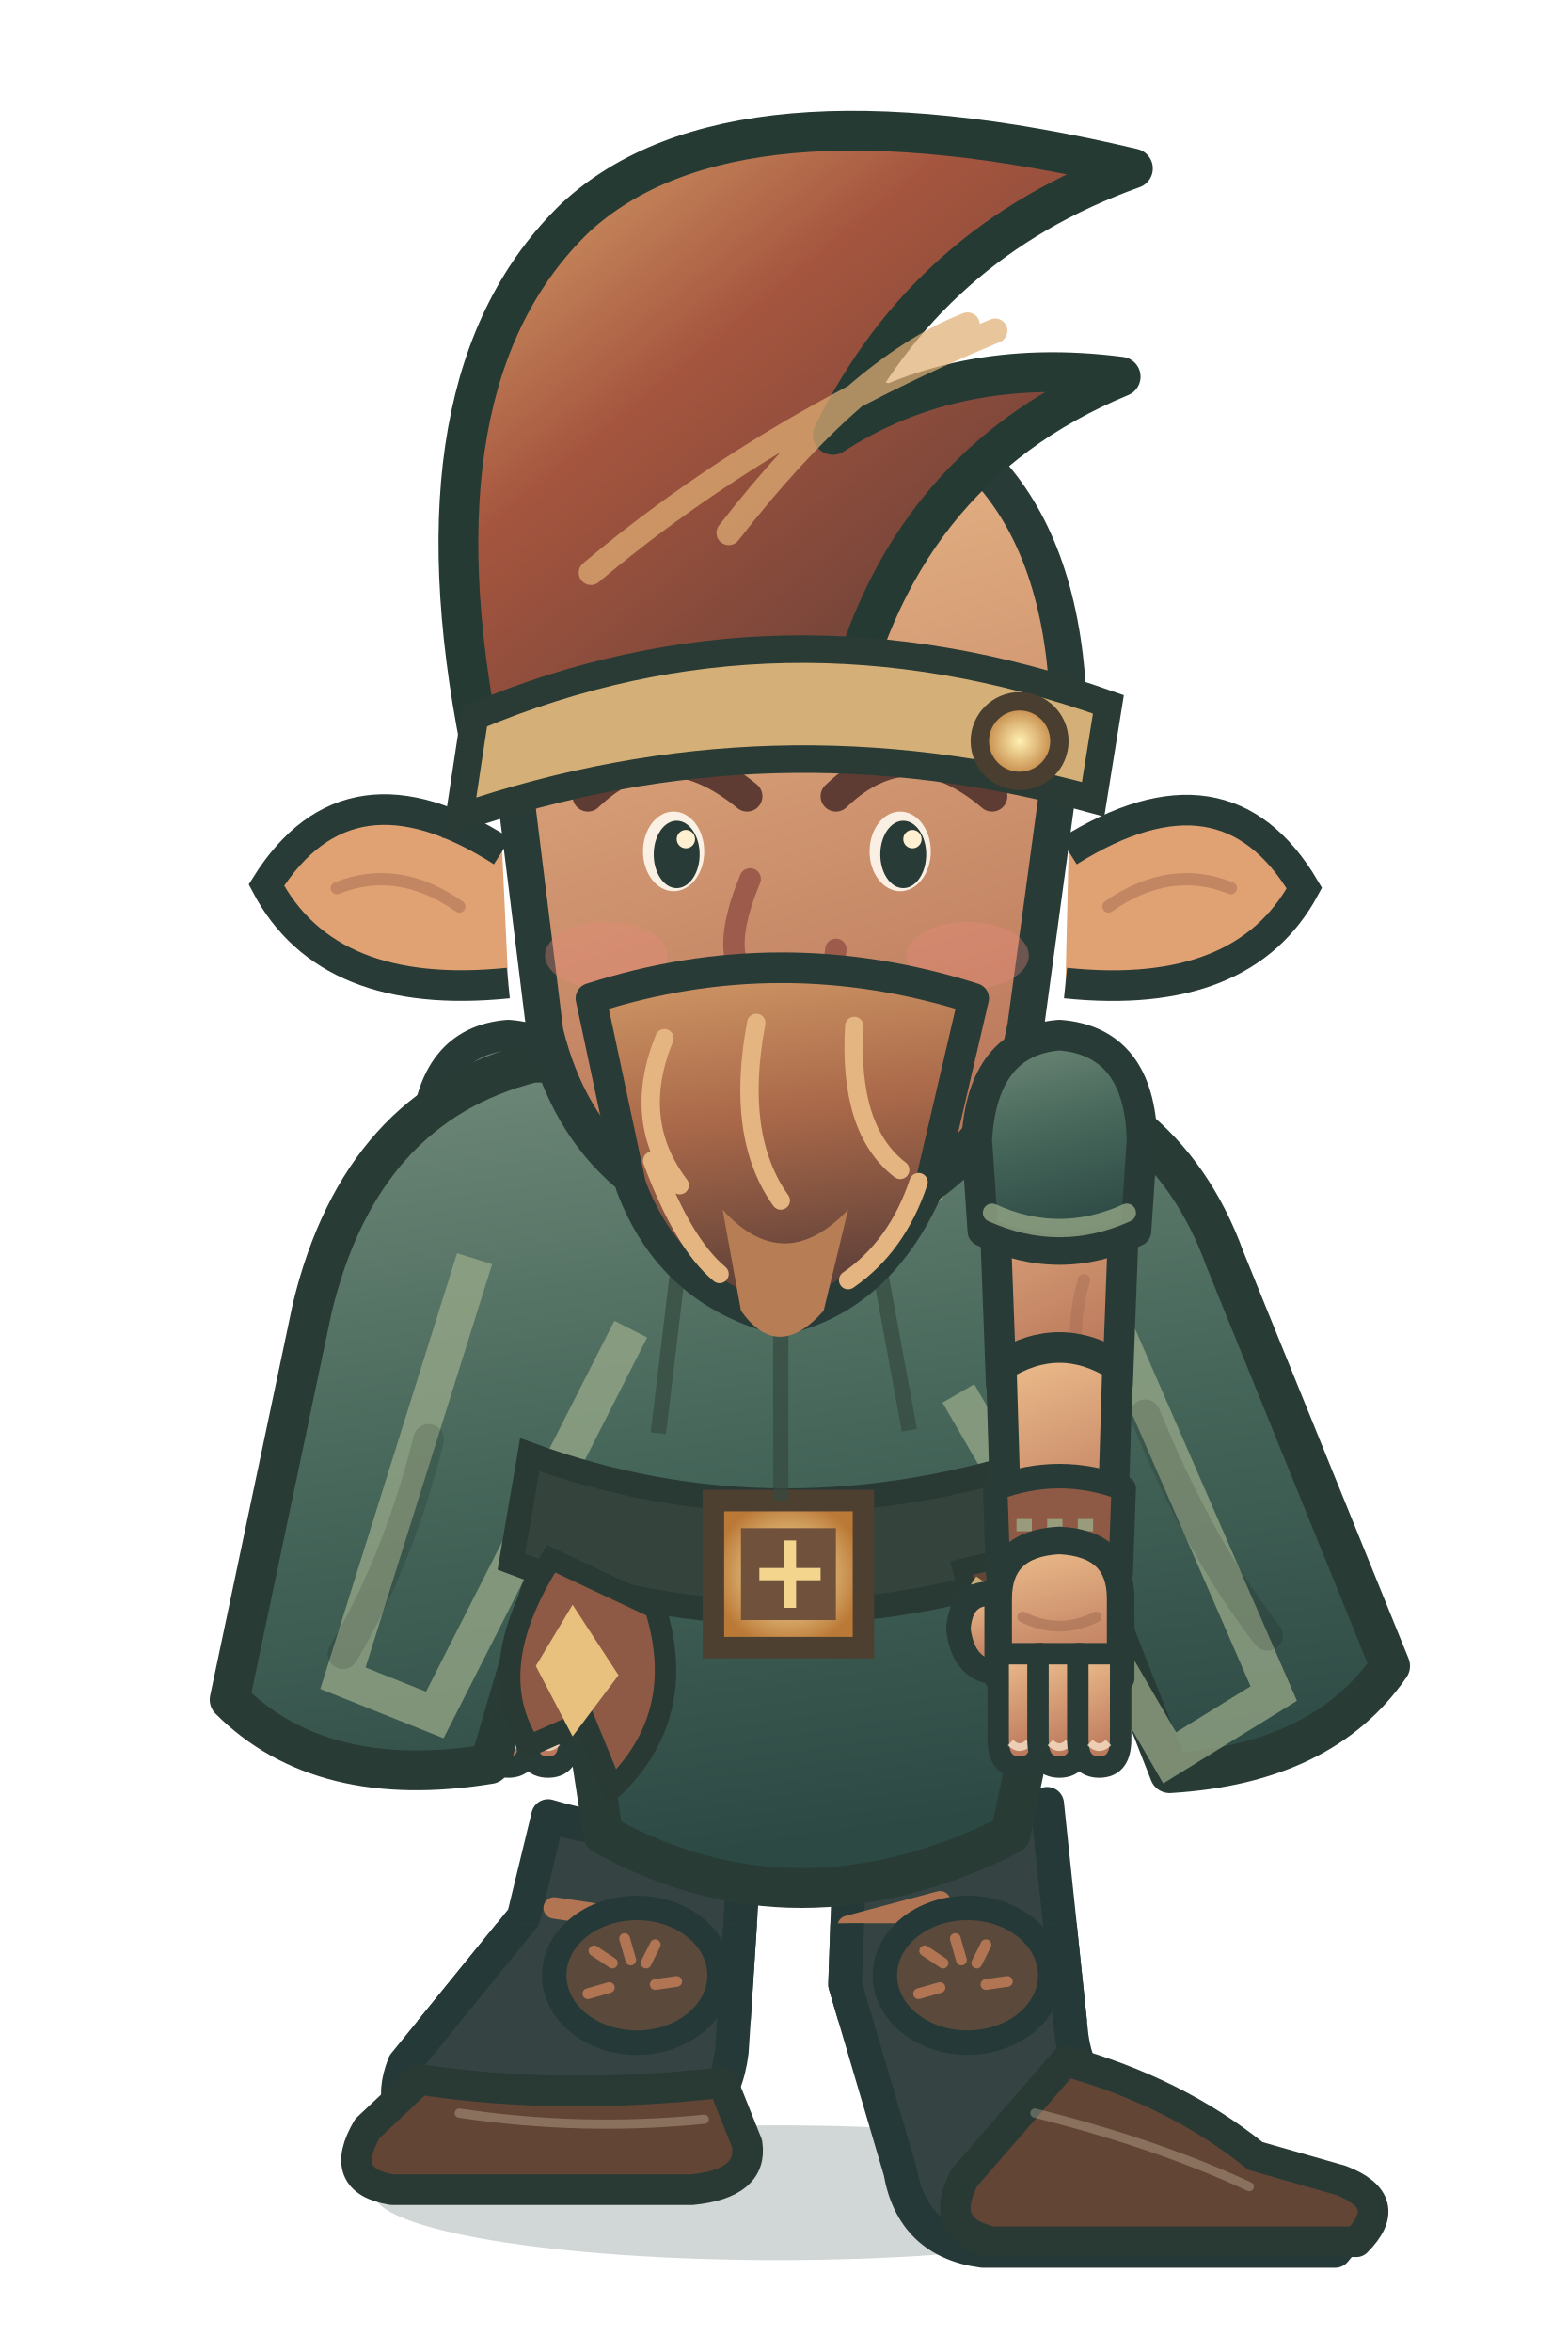
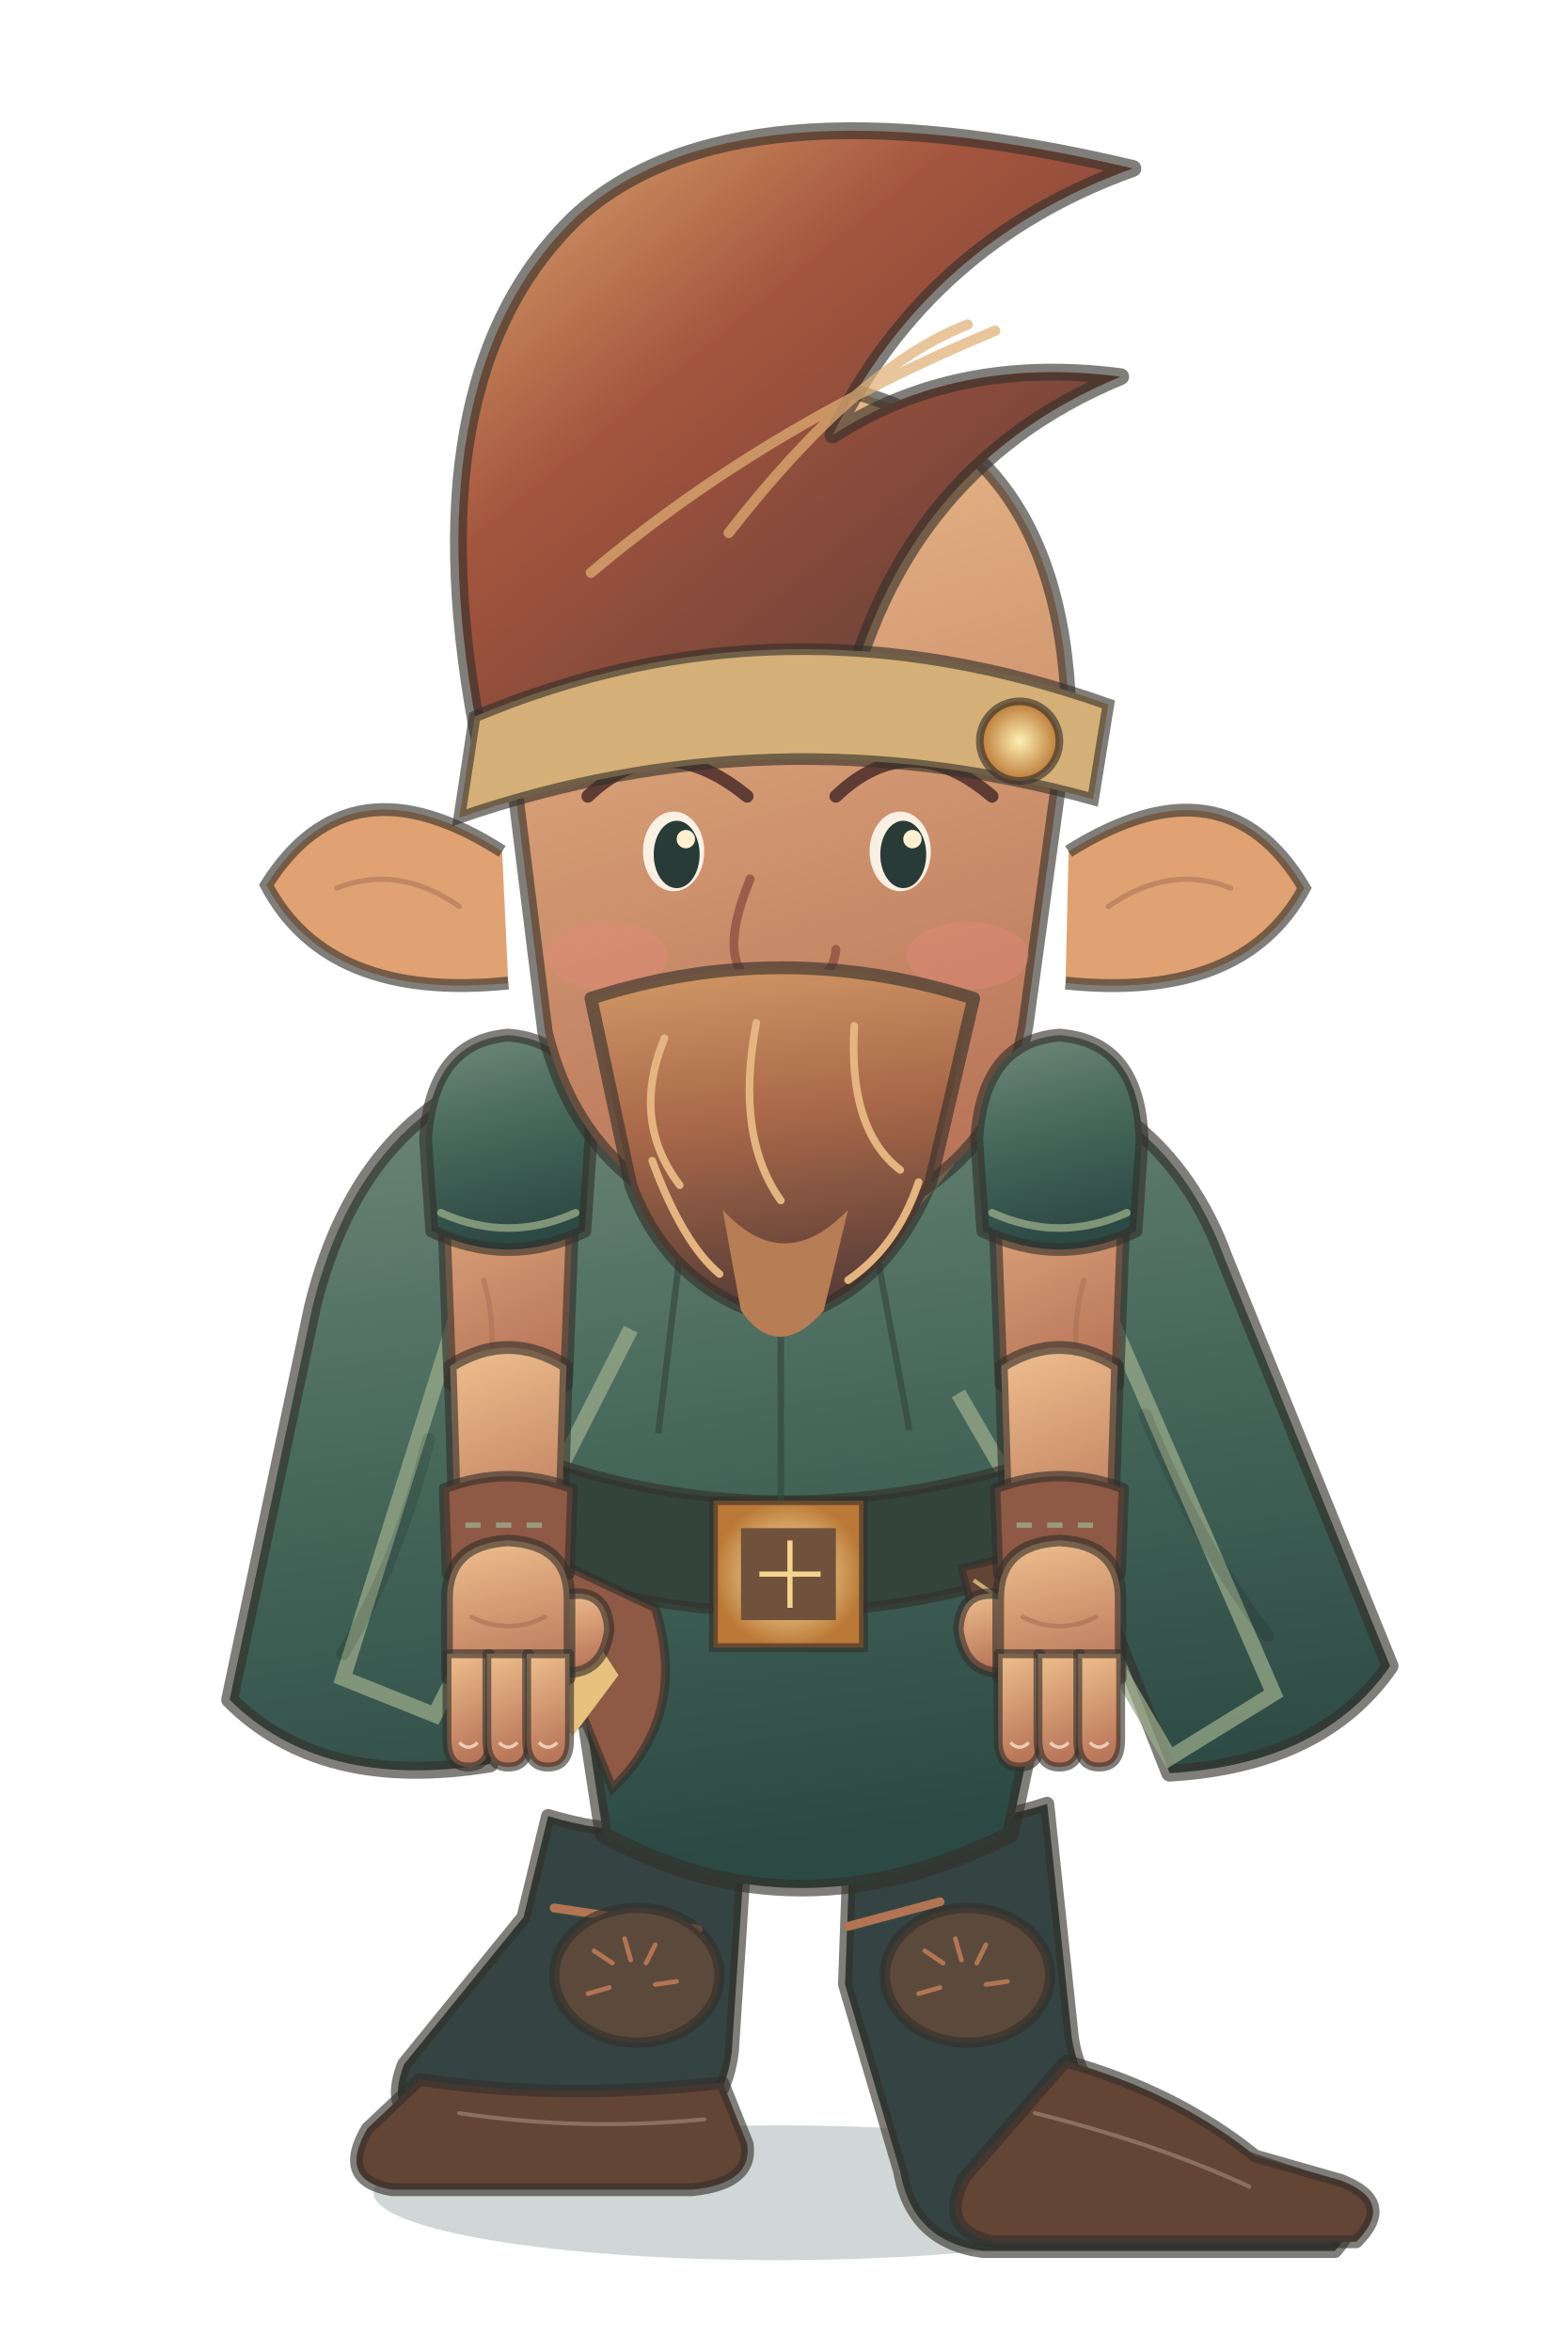
<svg xmlns="http://www.w3.org/2000/svg" width="512" height="768" viewBox="0 0 512 768">
  <defs>
    <linearGradient id="hat" x2=".9" y2="1">
      <stop stop-color="#ddaa70" />
      <stop offset=".38" stop-color="#a5553e" />
      <stop offset="1" stop-color="#573a37" />
    </linearGradient>
    <linearGradient id="coat" x2=".2" y2="1">
      <stop stop-color="#718a7a" />
      <stop offset=".5" stop-color="#47685b" />
      <stop offset="1" stop-color="#2d4944" />
    </linearGradient>
    <linearGradient id="skin" x2=".2" y2="1">
      <stop stop-color="#efc08e" />
      <stop offset="1" stop-color="#b9765a" />
    </linearGradient>
    <linearGradient id="beard" x2=".15" y2="1">
      <stop stop-color="#d29a67" />
      <stop offset=".48" stop-color="#a96849" />
      <stop offset="1" stop-color="#593d37" />
    </linearGradient>
    <radialGradient id="buckle">
      <stop stop-color="#fff0b3" />
      <stop offset="1" stop-color="#bb7937" />
    </radialGradient>
-     <clipPath id="thighCut">
-       <rect x="0" y="0" width="512" height="660" />
-     </clipPath>
-     <clipPath id="shinCut">
-       <rect x="0" y="628" width="512" height="200" />
-     </clipPath>
  </defs>
  <ellipse cx="254" cy="716" rx="132" ry="22" fill="#183531" opacity=".2" />
-   <g id="legL_up" clip-path="url(#thighCut)">
-     <path d="M179 593q33 10 65 0l-5 77q-3 24-25 28l-72-4q-17-2-10-20l39-48z" fill="#354442" stroke="#253a38" stroke-width="11" stroke-linejoin="round" />
-     <path d="m181 623 47 7" fill="none" stroke="#b27553" stroke-width="7" stroke-linecap="round" />
+   <g id="legL">
+     <path d="M179 593q33 10 65 0l-5 77q-3 24-25 28l-72-4q-17-2-10-20l39-48z" fill="#354442" stroke="#33302a" stroke-opacity=".62" stroke-width="4.6" stroke-linejoin="round" />
+     <path d="m181 623 47 7" fill="none" stroke="#b27553" stroke-width="2.9" stroke-linecap="round" />
+     <path d="M137 679q46 7 99 1l8 20q2 13-18 15h-98q-18-3-8-20z" fill="#634536" stroke="#33302a" stroke-opacity=".62" stroke-width="4.2" stroke-linejoin="round" />
+     <path d="M150 690q40 6 80 2" fill="none" stroke="#fff3d6" stroke-width="1.3" opacity=".25" stroke-linecap="round" />
+     <ellipse cx="208" cy="645" rx="27" ry="22" fill="#5b4a3c" stroke="#33302a" stroke-opacity=".62" stroke-width="3.4" />
+     <path d="M194 637 l6 4m4-8 2 7m8-5-3 6m-19 10 7-2m22-2-7 1" stroke="#b27553" stroke-width="1.5" stroke-linecap="round" />
  </g>
-   <g id="legL_low">
-     <g clip-path="url(#shinCut)">
-       <path d="M179 593q33 10 65 0l-5 77q-3 24-25 28l-72-4q-17-2-10-20l39-48z" fill="#354442" stroke="#253a38" stroke-width="11" stroke-linejoin="round" />
-     </g>
-     <path d="M137 679q46 7 99 1l8 20q2 13-18 15h-98q-18-3-8-20z" fill="#634536" stroke="#293a35" stroke-width="10" stroke-linejoin="round" />
-     <path d="M150 690q40 6 80 2" fill="none" stroke="#fff3d6" stroke-width="3" opacity=".25" stroke-linecap="round" />
-     <ellipse cx="208" cy="645" rx="27" ry="22" fill="#5b4a3c" stroke="#253a38" stroke-width="8" />
-     <path d="M194 637 l6 4m4-8 2 7m8-5-3 6m-19 10 7-2m22-2-7 1" stroke="#b27553" stroke-width="3.5" stroke-linecap="round" />
-   </g>
-   <g id="legR_up" clip-path="url(#thighCut)">
-     <path d="M278 591q34 8 64-2l8 76q3 22 25 29l57 19q17 7 4 22H321q-23-3-27-26l-18-61z" fill="#354442" stroke="#253a38" stroke-width="11" stroke-linejoin="round" />
-     <path d="m307 621-30 8" fill="none" stroke="#b27553" stroke-width="7" stroke-linecap="round" />
-   </g>
-   <g id="legR_low">
-     <g clip-path="url(#shinCut)">
-       <path d="M278 591q34 8 64-2l8 76q3 22 25 29l57 19q17 7 4 22H321q-23-3-27-26l-18-61z" fill="#354442" stroke="#253a38" stroke-width="11" stroke-linejoin="round" />
-     </g>
-     <path d="M348 673q36 10 62 31l28 8q18 7 5 20H324q-18-4-9-21z" fill="#634536" stroke="#293a35" stroke-width="10" stroke-linejoin="round" />
-     <path d="M338 690q40 10 70 24" fill="none" stroke="#fff3d6" stroke-width="3" opacity=".25" stroke-linecap="round" />
-     <ellipse cx="316" cy="645" rx="27" ry="22" fill="#5b4a3c" stroke="#253a38" stroke-width="8" />
-     <path d="M302 637 l6 4m4-8 2 7m8-5-3 6m-19 10 7-2m22-2-7 1" stroke="#b27553" stroke-width="3.5" stroke-linecap="round" />
-   </g>
-   <g id="armL_up">
-     <path d="M144 372 Q144 352 166 352 Q188 352 188 372 L185 452 Q166 466 147 452 Z" fill="url(#skin)" stroke="#293b37" stroke-width="10" stroke-linejoin="round" />
-     <path d="M139 372 Q141 340 166 338 Q192 340 193 372 L191 402 Q166 414 141 402 Z" fill="url(#coat)" stroke="#293b37" stroke-width="10" stroke-linejoin="round" />
-     <path d="M144 396 Q166 406 188 396" fill="none" stroke="#9bac8a" stroke-width="6" stroke-linecap="round" opacity=".75" />
-     <path d="M158 418 q4 14 2 28" fill="none" stroke="#a36b52" stroke-width="4" stroke-linecap="round" opacity=".45" />
-   </g>
-   <g id="armL_fore">
-     <path d="M147 446 Q166 434 185 446 L183 512 Q166 522 149 512 Z" fill="url(#skin)" stroke="#293b37" stroke-width="10" stroke-linejoin="round" />
-     <path d="M145 486 Q166 478 187 486 L186 514 Q166 523 146 514 Z" fill="#8e5a45" stroke="#293b37" stroke-width="8" stroke-linejoin="round" />
-     <path d="M152 498 h28" stroke="#9bac8a" stroke-width="4" stroke-dasharray="5 5" opacity=".8" />
-   </g>
-   <g id="armL_hand">
-     <path d="M180 522 Q198 516 199 532 Q197 548 182 546 Z" fill="url(#skin)" stroke="#293b37" stroke-width="8" stroke-linejoin="round" />
-     <path d="M146 522 Q146 504 166 503 Q186 504 186 522 L186 548 Q166 560 146 548 Z" fill="url(#skin)" stroke="#293b37" stroke-width="9" stroke-linejoin="round" />
-     <path d="M154 528 q12 6 24 0" fill="none" stroke="#a36b52" stroke-width="3.5" stroke-linecap="round" opacity=".55" />
-   </g>
-   <g id="armL_fingers">
-     <path d="M146 540 L146 568 Q146 577 153 577 Q160 577 160 568 L160 540 Z" fill="url(#skin)" stroke="#293b37" stroke-width="7" stroke-linejoin="round" />
-     <path d="M150 569 q3 3 6 0" fill="none" stroke="#fff0d8" stroke-width="2.5" opacity=".7" />
-     <path d="M159 540 L159 568 Q159 577 166 577 Q173 577 173 568 L173 540 Z" fill="url(#skin)" stroke="#293b37" stroke-width="7" stroke-linejoin="round" />
-     <path d="M163 569 q3 3 6 0" fill="none" stroke="#fff0d8" stroke-width="2.5" opacity=".7" />
-     <path d="M172 540 L172 568 Q172 577 179 577 Q186 577 186 568 L186 540 Z" fill="url(#skin)" stroke="#293b37" stroke-width="7" stroke-linejoin="round" />
-     <path d="M176 569 q3 3 6 0" fill="none" stroke="#fff0d8" stroke-width="2.5" opacity=".7" />
+   <g id="legR">
+     <path d="M278 591q34 8 64-2l8 76q3 22 25 29l57 19q17 7 4 22H321q-23-3-27-26l-18-61z" fill="#354442" stroke="#33302a" stroke-opacity=".62" stroke-width="4.6" stroke-linejoin="round" />
+     <path d="m307 621-30 8" fill="none" stroke="#b27553" stroke-width="2.9" stroke-linecap="round" />
+     <path d="M348 673q36 10 62 31l28 8q18 7 5 20H324q-18-4-9-21z" fill="#634536" stroke="#33302a" stroke-opacity=".62" stroke-width="4.2" stroke-linejoin="round" />
+     <path d="M338 690q40 10 70 24" fill="none" stroke="#fff3d6" stroke-width="1.3" opacity=".25" stroke-linecap="round" />
+     <ellipse cx="316" cy="645" rx="27" ry="22" fill="#5b4a3c" stroke="#33302a" stroke-opacity=".62" stroke-width="3.4" />
+     <path d="M302 637 l6 4m4-8 2 7m8-5-3 6m-19 10 7-2m22-2-7 1" stroke="#b27553" stroke-width="1.5" stroke-linecap="round" />
  </g>
  <g id="torso">
-     <path d="M174 347q-56 14-72 80l-27 128q30 30 85 21l22-75 15 98q63 35 133 0l21-99 31 79q50-3 72-35l-54-133q-20-55-81-65z" fill="url(#coat)" stroke="#283b35" stroke-width="13" stroke-linejoin="round" />
-     <path d="m155 411-43 137 30 12 64-126m153-12 57 131-34 21-69-119" fill="none" stroke="#9bac8a" stroke-width="12" opacity=".72" />
-     <path d="M140 470q-10 40-28 70m262-78q18 44 40 72" fill="none" stroke="#000" stroke-width="10" opacity=".12" stroke-linecap="round" />
-     <path d="M173 475q82 30 171 0l8 33q-96 36-185 2z" fill="#34443d" stroke="#293a34" stroke-width="8" />
-     <path d="M233 490h49v48h-49z" fill="url(#buckle)" stroke="#4d4030" stroke-width="7" />
+     <path d="M174 347q-56 14-72 80l-27 128q30 30 85 21l22-75 15 98q63 35 133 0l21-99 31 79q50-3 72-35l-54-133q-20-55-81-65z" fill="url(#coat)" stroke="#33302a" stroke-opacity=".62" stroke-width="5.5" stroke-linejoin="round" />
+     <path d="m155 411-43 137 30 12 64-126m153-12 57 131-34 21-69-119" fill="none" stroke="#9bac8a" stroke-width="5.0" opacity=".72" />
+     <path d="M140 470q-10 40-28 70m262-78q18 44 40 72" fill="none" stroke="#000" stroke-width="4.2" opacity=".12" stroke-linecap="round" />
+     <path d="M173 475q82 30 171 0l8 33q-96 36-185 2z" fill="#34443d" stroke="#33302a" stroke-opacity=".62" stroke-width="3.4" />
+     <path d="M233 490h49v48h-49z" fill="url(#buckle)" stroke="#33302a" stroke-opacity=".62" stroke-width="2.9" />
    <path d="M242 499h31v30h-31z" fill="#70513c" />
-     <path d="M258 503v22m-10-11h20" stroke="#f4d58d" stroke-width="4" />
-     <path d="M205 379q22 32 51 34 30-2 53-34" fill="none" stroke="#c8b080" stroke-width="13" stroke-linecap="round" />
-     <path d="M224 393 215 468m40-60v82m28-99 14 76" stroke="#34483e" stroke-width="5" opacity=".7" />
-     <path d="M180 509q-23 36-7 61l18-8 9 22q25-24 14-59z" fill="#8e5a45" stroke="#293a35" stroke-width="7" />
+     <path d="M258 503v22m-10-11h20" stroke="#f4d58d" stroke-width="1.7" />
+     <path d="M205 379q22 32 51 34 30-2 53-34" fill="none" stroke="#c8b080" stroke-width="5.5" stroke-linecap="round" />
+     <path d="M224 393 215 468m40-60v82m28-99 14 76" stroke="#34483e" stroke-width="2.1" opacity=".7" />
+     <path d="M180 509q-23 36-7 61l18-8 9 22q25-24 14-59z" fill="#8e5a45" stroke="#33302a" stroke-opacity=".62" stroke-width="2.9" />
    <path d="m187 524 15 23-15 20-12-23z" fill="#e8c17f" />
    <path d="M318 520l26-6 4 22-24 7z" fill="#000" opacity=".12" />
-     <path d="M314 512l26-6 4 22-24 7z" fill="#634536" stroke="#293a35" stroke-width="6" />
-     <path d="M318 516l20 14" stroke="#f4d58d" stroke-width="3" opacity=".7" />
+     <path d="M314 512l26-6 4 22-24 7z" fill="#634536" stroke="#33302a" stroke-opacity=".62" stroke-width="2.5" />
+     <path d="M318 516l20 14" stroke="#f4d58d" stroke-width="1.3" opacity=".7" />
+   </g>
+   <g id="armL">
+     <path d="M144 372 Q144 352 166 352 Q188 352 188 372 L185 452 Q166 466 147 452 Z" fill="url(#skin)" stroke="#33302a" stroke-opacity=".62" stroke-width="4.2" stroke-linejoin="round" />
+     <path d="M139 372 Q141 340 166 338 Q192 340 193 372 L191 402 Q166 414 141 402 Z" fill="url(#coat)" stroke="#33302a" stroke-opacity=".62" stroke-width="4.2" stroke-linejoin="round" />
+     <path d="M144 396 Q166 406 188 396" fill="none" stroke="#9bac8a" stroke-width="2.5" stroke-linecap="round" opacity=".75" />
+     <path d="M158 418 q4 14 2 28" fill="none" stroke="#a36b52" stroke-width="1.7" stroke-linecap="round" opacity=".45" />
+     <path d="M147 446 Q166 434 185 446 L183 512 Q166 522 149 512 Z" fill="url(#skin)" stroke="#33302a" stroke-opacity=".62" stroke-width="4.2" stroke-linejoin="round" />
+     <path d="M145 486 Q166 478 187 486 L186 514 Q166 523 146 514 Z" fill="#8e5a45" stroke="#33302a" stroke-opacity=".62" stroke-width="3.4" stroke-linejoin="round" />
+     <path d="M152 498 h28" stroke="#9bac8a" stroke-width="1.7" stroke-dasharray="5 5" opacity=".8" />
+     <path d="M180 522 Q198 516 199 532 Q197 548 182 546 Z" fill="url(#skin)" stroke="#33302a" stroke-opacity=".62" stroke-width="3.4" stroke-linejoin="round" />
+     <path d="M146 522 Q146 504 166 503 Q186 504 186 522 L186 548 Q166 560 146 548 Z" fill="url(#skin)" stroke="#33302a" stroke-opacity=".62" stroke-width="3.8" stroke-linejoin="round" />
+     <path d="M154 528 q12 6 24 0" fill="none" stroke="#a36b52" stroke-width="1.5" stroke-linecap="round" opacity=".55" />
+     <path d="M146 540 L146 568 Q146 577 153 577 Q160 577 160 568 L160 540 Z" fill="url(#skin)" stroke="#33302a" stroke-opacity=".62" stroke-width="2.9" stroke-linejoin="round" />
+     <path d="M150 569 q3 3 6 0" fill="none" stroke="#fff0d8" stroke-width="1.1" opacity=".7" />
+     <path d="M159 540 L159 568 Q159 577 166 577 Q173 577 173 568 L173 540 Z" fill="url(#skin)" stroke="#33302a" stroke-opacity=".62" stroke-width="2.9" stroke-linejoin="round" />
+     <path d="M163 569 q3 3 6 0" fill="none" stroke="#fff0d8" stroke-width="1.1" opacity=".7" />
+     <path d="M172 540 L172 568 Q172 577 179 577 Q186 577 186 568 L186 540 Z" fill="url(#skin)" stroke="#33302a" stroke-opacity=".62" stroke-width="2.9" stroke-linejoin="round" />
+     <path d="M176 569 q3 3 6 0" fill="none" stroke="#fff0d8" stroke-width="1.1" opacity=".7" />
  </g>
  <g id="head">
-     <path d="M165 232q3-100 92-108 89 9 92 108l-14 103q-10 57-78 70-65-10-79-68z" fill="url(#skin)" stroke="#293b37" stroke-width="12" />
-     <path d="M164 278q-50-32-77 11 20 38 79 32m183-43q51-32 77 12-20 37-78 31" fill="#e0a273" stroke="#293b37" stroke-width="10" />
-     <path d="M110 290q20-8 40 6m252-6q-20-8-40 6" fill="none" stroke="#a36b52" stroke-width="4" opacity=".5" stroke-linecap="round" />
+     <path d="M165 232q3-100 92-108 89 9 92 108l-14 103q-10 57-78 70-65-10-79-68z" fill="url(#skin)" stroke="#33302a" stroke-opacity=".62" stroke-width="5.0" />
+     <path d="M164 278q-50-32-77 11 20 38 79 32m183-43q51-32 77 12-20 37-78 31" fill="#e0a273" stroke="#33302a" stroke-opacity=".62" stroke-width="4.2" />
+     <path d="M110 290q20-8 40 6m252-6q-20-8-40 6" fill="none" stroke="#a36b52" stroke-width="1.7" opacity=".5" stroke-linecap="round" />
    <ellipse cx="198" cy="312" rx="20" ry="11" fill="#e88a7a" opacity=".35" />
    <ellipse cx="316" cy="312" rx="20" ry="11" fill="#e88a7a" opacity=".35" />
-     <path d="M192 260q24-23 52 0m29 0q24-23 51 0" fill="none" stroke="#5e3c33" stroke-width="10" stroke-linecap="round" />
+     <path d="M192 260q24-23 52 0m29 0q24-23 51 0" fill="none" stroke="#5e3c33" stroke-width="4.2" stroke-linecap="round" />
    <ellipse cx="220" cy="278" rx="10" ry="13" fill="#fffaf0" opacity=".9" />
    <ellipse cx="294" cy="278" rx="10" ry="13" fill="#fffaf0" opacity=".9" />
    <ellipse cx="221" cy="279" rx="7.5" ry="11" fill="#293b36" />
    <ellipse cx="295" cy="279" rx="7.5" ry="11" fill="#293b36" />
    <circle cx="224" cy="274" r="3" fill="#fff0d2" />
    <circle cx="298" cy="274" r="3" fill="#fff0d2" />
-     <path d="M245 287q-14 34 9 36 18 0 19-13" fill="none" stroke="#9d5c4b" stroke-width="7" stroke-linecap="round" />
-     <path d="M193 326q62-20 125 0l-14 60q-16 38-49 45-36-9-49-44z" fill="url(#beard)" stroke="#293b37" stroke-width="10" stroke-linejoin="round" />
-     <path d="M217 339q-11 27 5 48m25-53q-7 37 8 58m24-57q-2 34 15 47m-81-3q10 27 22 37m65-30q-7 21-23 32" fill="none" stroke="#e4b581" stroke-width="6" stroke-linecap="round" />
+     <path d="M245 287q-14 34 9 36 18 0 19-13" fill="none" stroke="#9d5c4b" stroke-width="2.9" stroke-linecap="round" />
+     <path d="M193 326q62-20 125 0l-14 60q-16 38-49 45-36-9-49-44z" fill="url(#beard)" stroke="#33302a" stroke-opacity=".62" stroke-width="4.2" stroke-linejoin="round" />
+     <path d="M217 339q-11 27 5 48m25-53q-7 37 8 58m24-57q-2 34 15 47m-81-3q10 27 22 37m65-30q-7 21-23 32" fill="none" stroke="#e4b581" stroke-width="2.5" stroke-linecap="round" />
    <path d="M236 395q20 22 41 0l-8 33q-15 17-27 0z" fill="#b77d55" />
  </g>
  <g id="cap">
-     <path d="M157 244q-24-120 31-173Q239 24 370 55q-67 24-98 87 40-26 94-19-75 31-92 117-58-31-117 4z" fill="url(#hat)" stroke="#263a34" stroke-width="13" stroke-linejoin="round" />
-     <path d="M193 187q57-48 132-79m-87 66q42-54 78-68" fill="none" stroke="#e0ae75" stroke-width="8" stroke-linecap="round" opacity=".72" />
-     <path d="M155 234q100-42 207-4l-5 31q-105-29-207 6z" fill="#d4b078" stroke="#293b34" stroke-width="9" />
-     <circle cx="333" cy="242" r="13" fill="url(#buckle)" stroke="#493e2f" stroke-width="6" />
+     <path d="M157 244q-24-120 31-173Q239 24 370 55q-67 24-98 87 40-26 94-19-75 31-92 117-58-31-117 4z" fill="url(#hat)" stroke="#33302a" stroke-opacity=".62" stroke-width="5.5" stroke-linejoin="round" />
+     <path d="M193 187q57-48 132-79m-87 66q42-54 78-68" fill="none" stroke="#e0ae75" stroke-width="3.4" stroke-linecap="round" opacity=".72" />
+     <path d="M155 234q100-42 207-4l-5 31q-105-29-207 6z" fill="#d4b078" stroke="#33302a" stroke-opacity=".62" stroke-width="3.8" />
+     <circle cx="333" cy="242" r="13" fill="url(#buckle)" stroke="#33302a" stroke-opacity=".62" stroke-width="2.5" />
  </g>
-   <g id="armR_up">
-     <path d="M324 372 Q324 352 346 352 Q368 352 368 372 L365 452 Q346 466 327 452 Z" fill="url(#skin)" stroke="#293b37" stroke-width="10" stroke-linejoin="round" />
-     <path d="M319 372 Q321 340 346 338 Q372 340 373 372 L371 402 Q346 414 321 402 Z" fill="url(#coat)" stroke="#293b37" stroke-width="10" stroke-linejoin="round" />
-     <path d="M324 396 Q346 406 368 396" fill="none" stroke="#9bac8a" stroke-width="6" stroke-linecap="round" opacity=".75" />
-     <path d="M354 418 q-4 14 -2 28" fill="none" stroke="#a36b52" stroke-width="4" stroke-linecap="round" opacity=".45" />
-   </g>
-   <g id="armR_fore">
-     <path d="M327 446 Q346 434 365 446 L363 512 Q346 522 329 512 Z" fill="url(#skin)" stroke="#293b37" stroke-width="10" stroke-linejoin="round" />
-     <path d="M325 486 Q346 478 367 486 L366 514 Q346 523 326 514 Z" fill="#8e5a45" stroke="#293b37" stroke-width="8" stroke-linejoin="round" />
-     <path d="M332 498 h28" stroke="#9bac8a" stroke-width="4" stroke-dasharray="5 5" opacity=".8" />
-   </g>
-   <g id="armR_hand">
-     <path d="M332 522 Q314 516 313 532 Q315 548 330 546 Z" fill="url(#skin)" stroke="#293b37" stroke-width="8" stroke-linejoin="round" />
-     <path d="M326 522 Q326 504 346 503 Q366 504 366 522 L366 548 Q346 560 326 548 Z" fill="url(#skin)" stroke="#293b37" stroke-width="9" stroke-linejoin="round" />
-     <path d="M334 528 q12 6 24 0" fill="none" stroke="#a36b52" stroke-width="3.5" stroke-linecap="round" opacity=".55" />
-   </g>
-   <g id="armR_fingers">
-     <path d="M326 540 L326 568 Q326 577 333 577 Q340 577 340 568 L340 540 Z" fill="url(#skin)" stroke="#293b37" stroke-width="7" stroke-linejoin="round" />
-     <path d="M330 569 q3 3 6 0" fill="none" stroke="#fff0d8" stroke-width="2.5" opacity=".7" />
-     <path d="M339 540 L339 568 Q339 577 346 577 Q353 577 353 568 L353 540 Z" fill="url(#skin)" stroke="#293b37" stroke-width="7" stroke-linejoin="round" />
-     <path d="M343 569 q3 3 6 0" fill="none" stroke="#fff0d8" stroke-width="2.5" opacity=".7" />
-     <path d="M352 540 L352 568 Q352 577 359 577 Q366 577 366 568 L366 540 Z" fill="url(#skin)" stroke="#293b37" stroke-width="7" stroke-linejoin="round" />
-     <path d="M356 569 q3 3 6 0" fill="none" stroke="#fff0d8" stroke-width="2.5" opacity=".7" />
+   <g id="armR">
+     <path d="M324 372 Q324 352 346 352 Q368 352 368 372 L365 452 Q346 466 327 452 Z" fill="url(#skin)" stroke="#33302a" stroke-opacity=".62" stroke-width="4.2" stroke-linejoin="round" />
+     <path d="M319 372 Q321 340 346 338 Q372 340 373 372 L371 402 Q346 414 321 402 Z" fill="url(#coat)" stroke="#33302a" stroke-opacity=".62" stroke-width="4.2" stroke-linejoin="round" />
+     <path d="M324 396 Q346 406 368 396" fill="none" stroke="#9bac8a" stroke-width="2.5" stroke-linecap="round" opacity=".75" />
+     <path d="M354 418 q-4 14 -2 28" fill="none" stroke="#a36b52" stroke-width="1.7" stroke-linecap="round" opacity=".45" />
+     <path d="M327 446 Q346 434 365 446 L363 512 Q346 522 329 512 Z" fill="url(#skin)" stroke="#33302a" stroke-opacity=".62" stroke-width="4.2" stroke-linejoin="round" />
+     <path d="M325 486 Q346 478 367 486 L366 514 Q346 523 326 514 Z" fill="#8e5a45" stroke="#33302a" stroke-opacity=".62" stroke-width="3.4" stroke-linejoin="round" />
+     <path d="M332 498 h28" stroke="#9bac8a" stroke-width="1.7" stroke-dasharray="5 5" opacity=".8" />
+     <path d="M332 522 Q314 516 313 532 Q315 548 330 546 Z" fill="url(#skin)" stroke="#33302a" stroke-opacity=".62" stroke-width="3.4" stroke-linejoin="round" />
+     <path d="M326 522 Q326 504 346 503 Q366 504 366 522 L366 548 Q346 560 326 548 Z" fill="url(#skin)" stroke="#33302a" stroke-opacity=".62" stroke-width="3.8" stroke-linejoin="round" />
+     <path d="M334 528 q12 6 24 0" fill="none" stroke="#a36b52" stroke-width="1.5" stroke-linecap="round" opacity=".55" />
+     <path d="M326 540 L326 568 Q326 577 333 577 Q340 577 340 568 L340 540 Z" fill="url(#skin)" stroke="#33302a" stroke-opacity=".62" stroke-width="2.9" stroke-linejoin="round" />
+     <path d="M330 569 q3 3 6 0" fill="none" stroke="#fff0d8" stroke-width="1.1" opacity=".7" />
+     <path d="M339 540 L339 568 Q339 577 346 577 Q353 577 353 568 L353 540 Z" fill="url(#skin)" stroke="#33302a" stroke-opacity=".62" stroke-width="2.9" stroke-linejoin="round" />
+     <path d="M343 569 q3 3 6 0" fill="none" stroke="#fff0d8" stroke-width="1.1" opacity=".7" />
+     <path d="M352 540 L352 568 Q352 577 359 577 Q366 577 366 568 L366 540 Z" fill="url(#skin)" stroke="#33302a" stroke-opacity=".62" stroke-width="2.9" stroke-linejoin="round" />
+     <path d="M356 569 q3 3 6 0" fill="none" stroke="#fff0d8" stroke-width="1.1" opacity=".7" />
  </g>
</svg>
